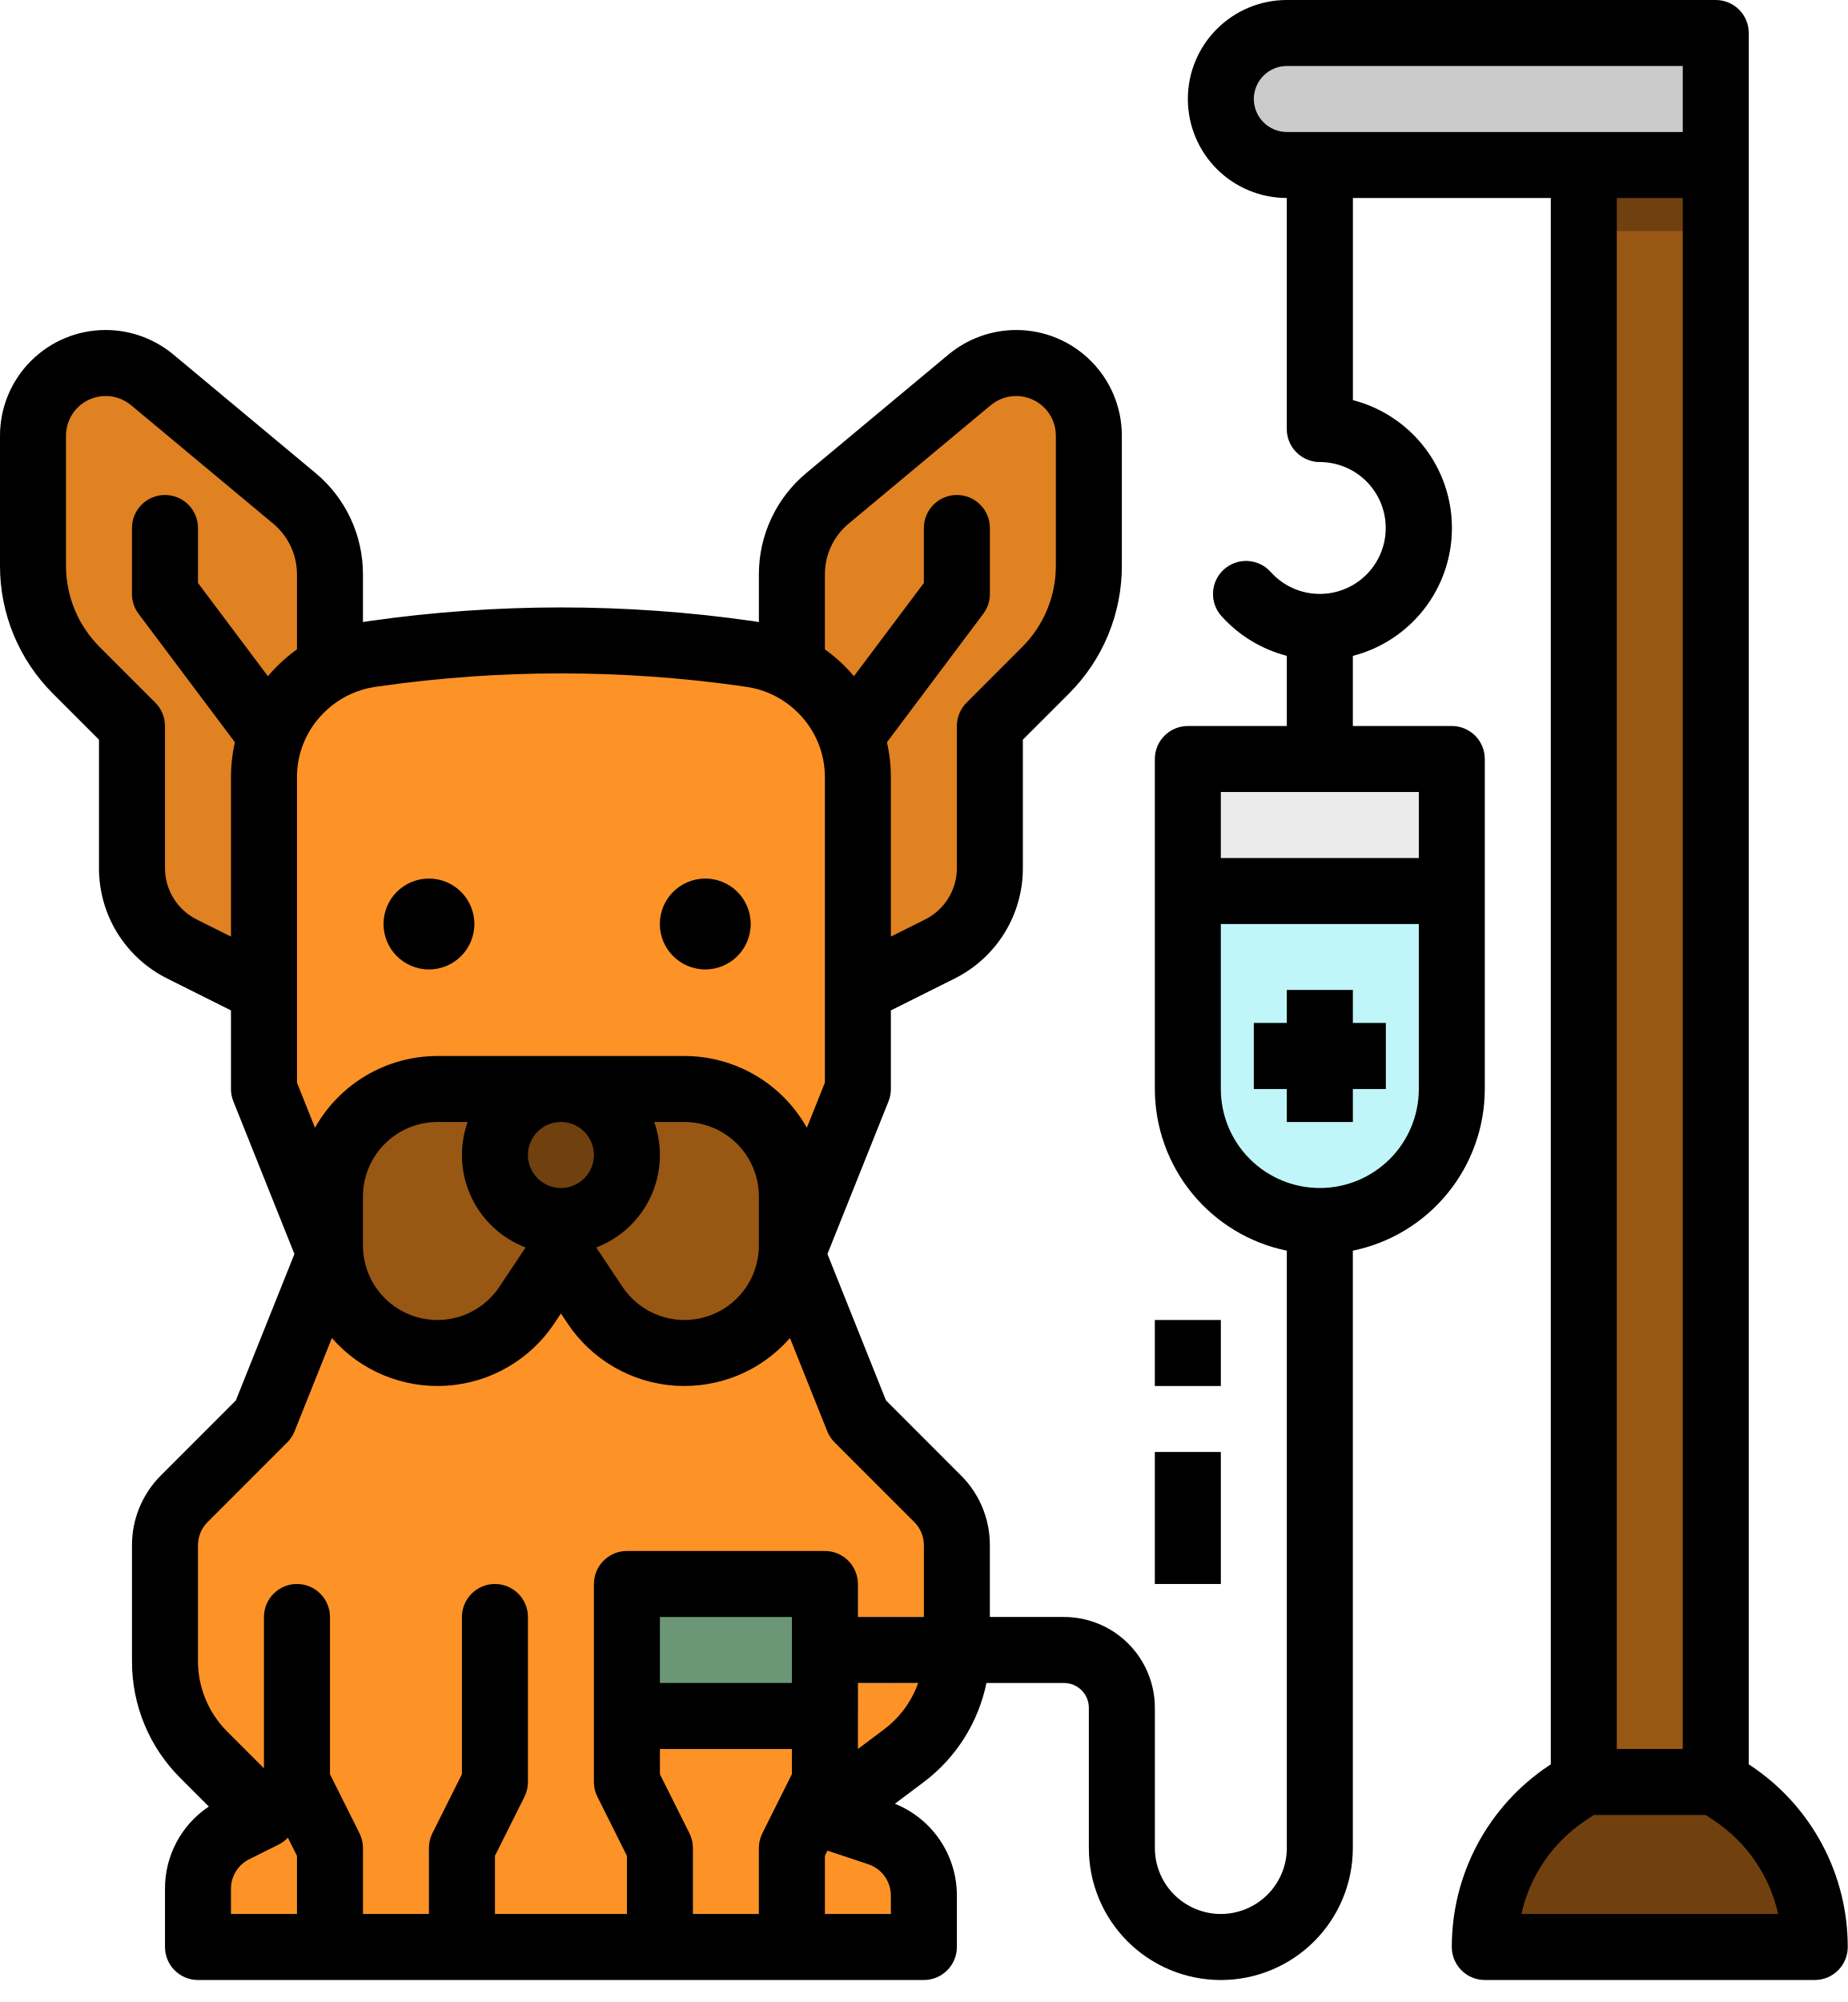
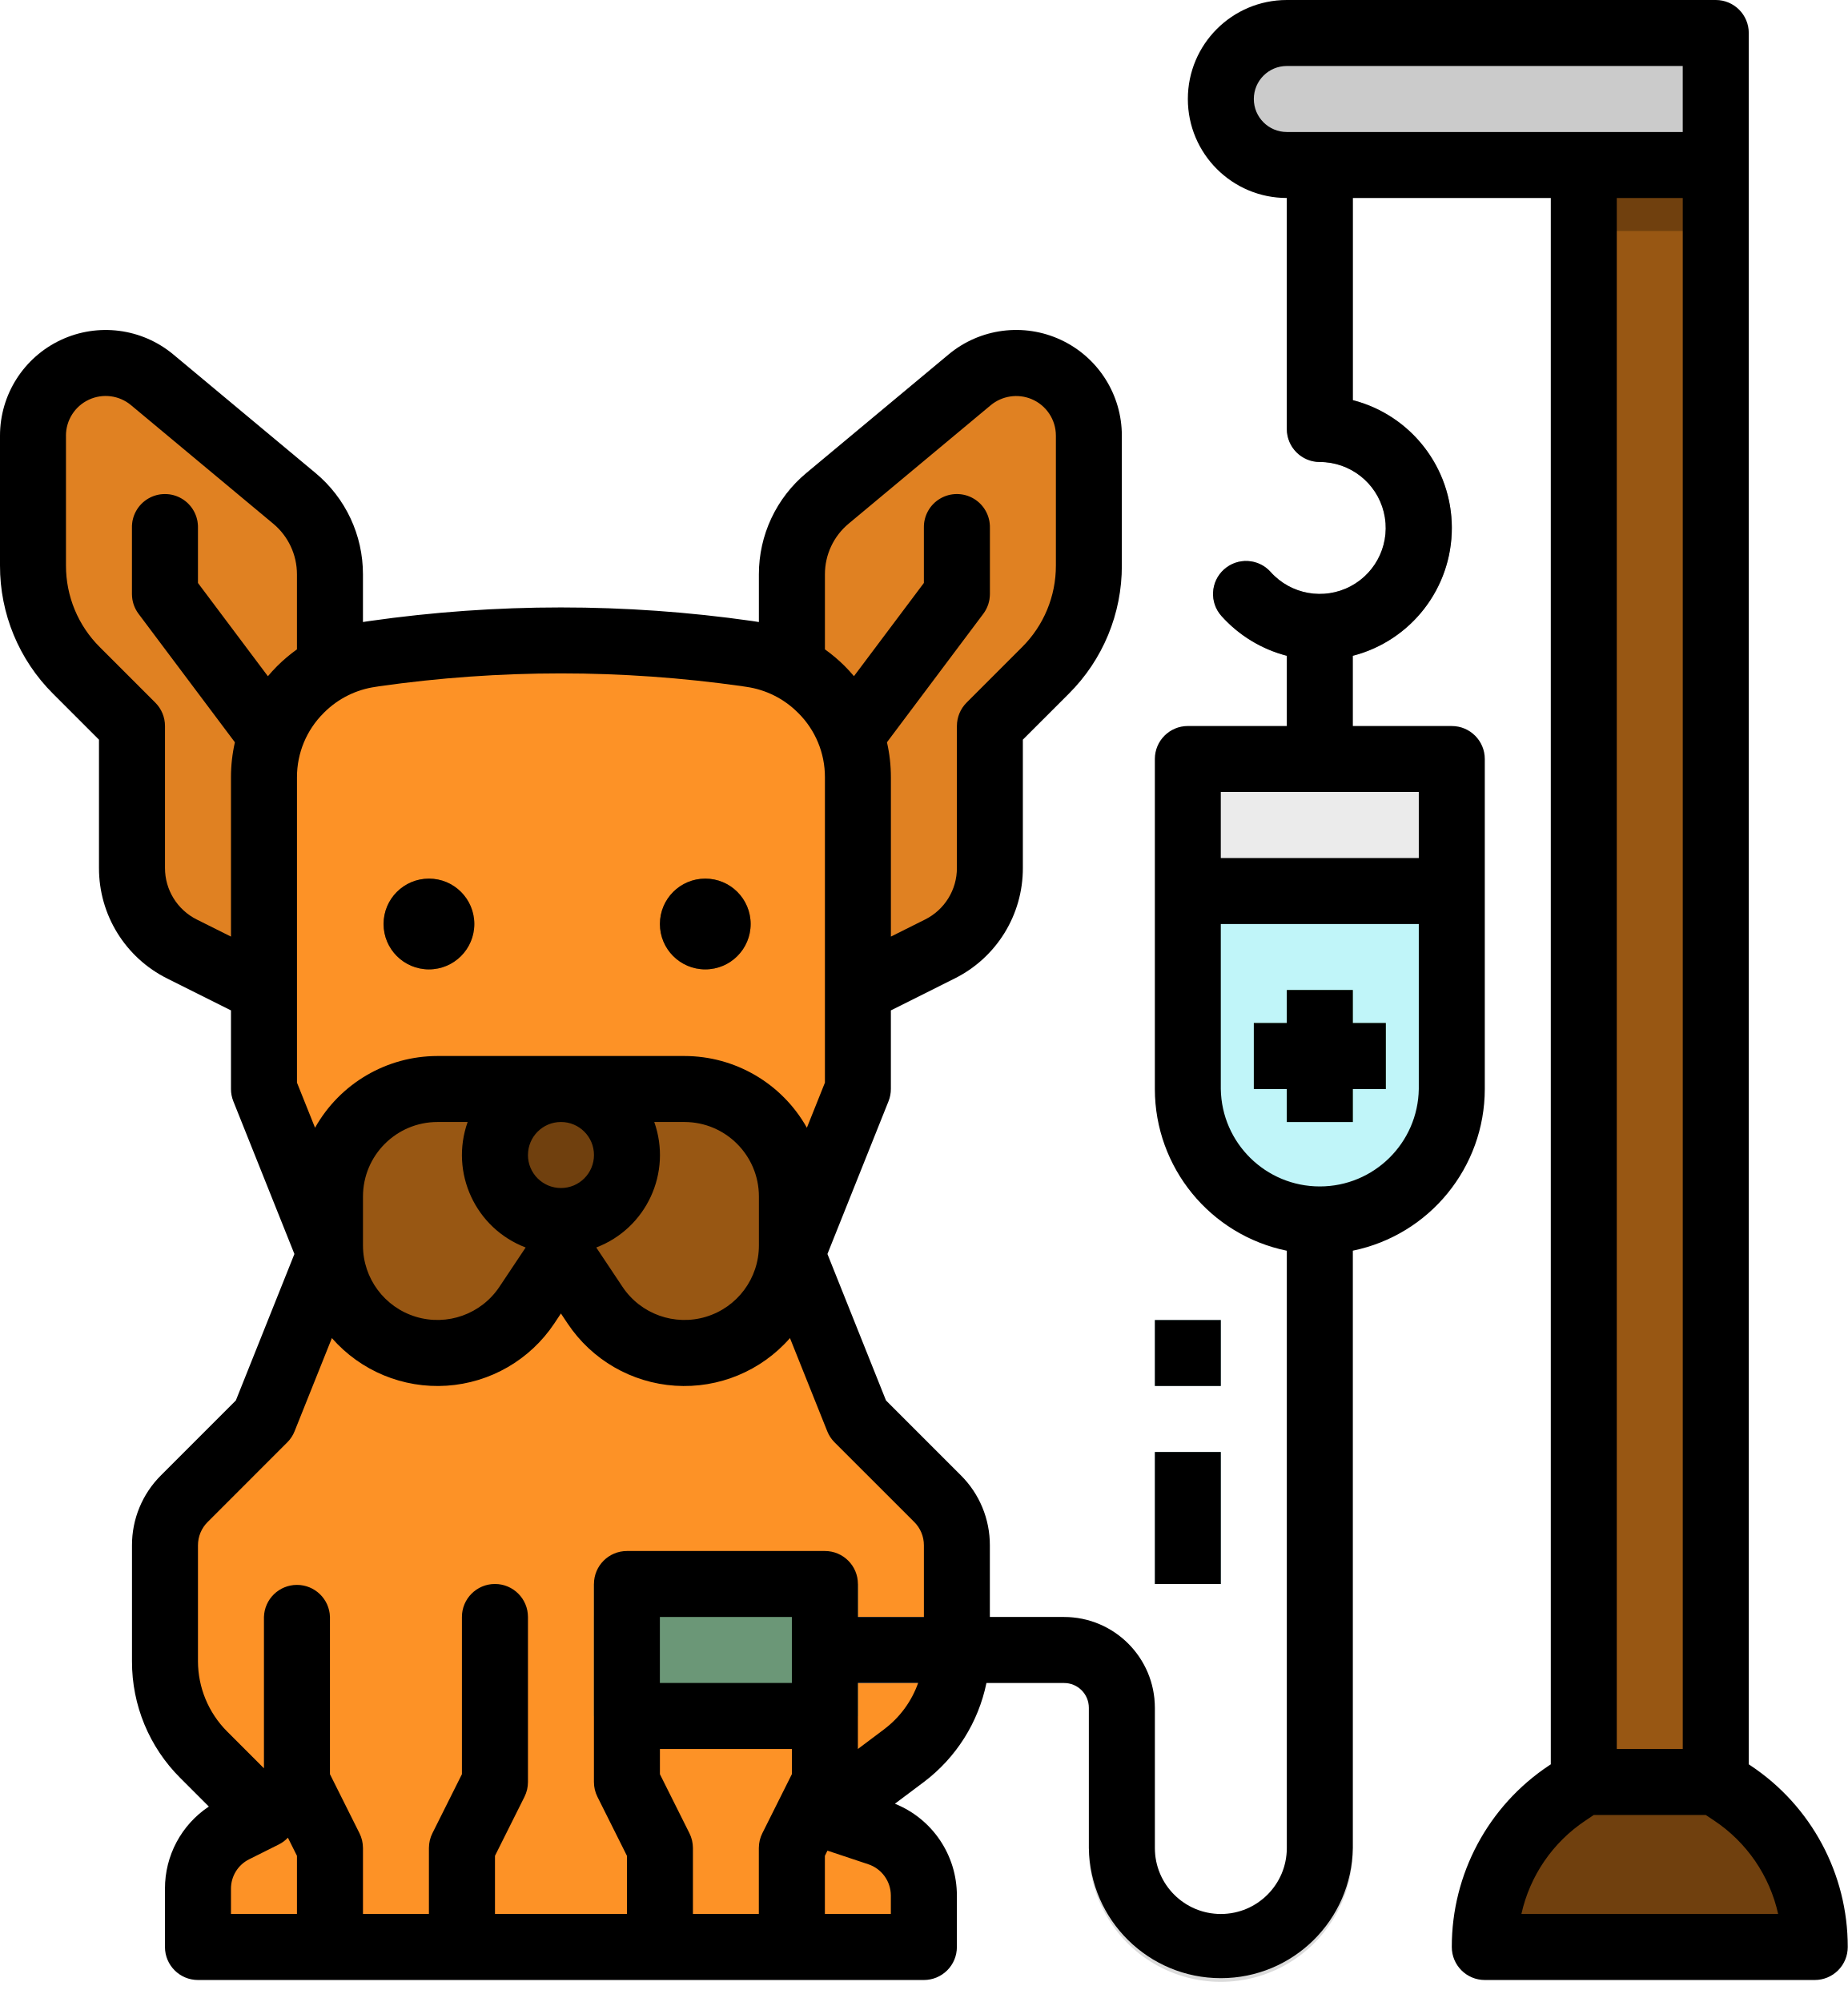
- <svg xmlns="http://www.w3.org/2000/svg" width="72" height="78" viewBox="0 0 72 78" fill="none">
-   <path d="M30.857 25.714V22.378C30.857 21.812 30.982 21.254 31.221 20.742C31.461 20.23 31.811 19.777 32.245 19.415L37.784 14.799C38.293 14.375 38.934 14.143 39.597 14.143C39.968 14.143 40.337 14.216 40.68 14.358C41.024 14.501 41.336 14.709 41.599 14.972C41.862 15.235 42.071 15.547 42.213 15.891C42.355 16.235 42.429 16.603 42.429 16.975V22.032C42.429 22.792 42.279 23.544 41.988 24.246C41.697 24.948 41.271 25.586 40.734 26.123L38.572 28.286V33.814C38.572 34.471 38.389 35.114 38.043 35.673C37.698 36.232 37.204 36.683 36.617 36.977L33.429 38.571H30.857V25.714Z" fill="#E08122" />
-   <path d="M12.857 25.714V22.378C12.857 21.812 12.733 21.254 12.493 20.742C12.253 20.23 11.903 19.777 11.469 19.415L5.93 14.799C5.421 14.375 4.78 14.143 4.118 14.143C3.746 14.143 3.377 14.216 3.034 14.358C2.69 14.501 2.378 14.709 2.115 14.972C1.852 15.235 1.644 15.547 1.501 15.891C1.359 16.235 1.286 16.603 1.286 16.975V22.032C1.286 22.792 1.435 23.544 1.726 24.246C2.017 24.948 2.443 25.586 2.98 26.123L5.143 28.286V33.814C5.143 34.471 5.326 35.114 5.671 35.673C6.016 36.232 6.51 36.683 7.097 36.977L10.286 38.571H12.857V25.714Z" fill="#E08122" />
-   <path d="M32.142 31.286C31.903 31.286 31.669 31.219 31.466 31.093C31.263 30.968 31.099 30.788 30.993 30.575C30.886 30.361 30.841 30.122 30.862 29.884C30.884 29.647 30.971 29.42 31.114 29.229L36 22.714V20.571C36 20.23 36.136 19.903 36.377 19.662C36.618 19.421 36.945 19.286 37.286 19.286C37.627 19.286 37.954 19.421 38.195 19.662C38.436 19.903 38.572 20.23 38.572 20.571V23.143C38.572 23.421 38.481 23.692 38.314 23.914L33.172 30.771C33.052 30.931 32.896 31.061 32.718 31.15C32.539 31.24 32.342 31.286 32.142 31.286Z" fill="#BF6E1D" />
-   <path d="M11.572 31.286C11.373 31.286 11.175 31.24 10.997 31.15C10.818 31.061 10.663 30.931 10.543 30.771L5.4 23.914C5.233 23.692 5.143 23.421 5.143 23.143V20.571C5.143 20.23 5.278 19.903 5.519 19.662C5.761 19.421 6.088 19.286 6.429 19.286C6.77 19.286 7.097 19.421 7.338 19.662C7.579 19.903 7.714 20.23 7.714 20.571V22.714L12.6 29.229C12.743 29.42 12.83 29.647 12.852 29.884C12.873 30.122 12.828 30.361 12.722 30.575C12.615 30.788 12.451 30.968 12.248 31.093C12.045 31.219 11.811 31.286 11.572 31.286Z" fill="#BF6E1D" />
-   <path d="M33.377 69.789L32.143 70.714L32.824 70.941L34.242 71.413C34.754 71.584 35.199 71.912 35.514 72.35C35.83 72.787 36 73.313 36 73.853V75.857H7.714V73.59C7.714 73.112 7.847 72.644 8.098 72.238C8.349 71.832 8.708 71.503 9.135 71.29L10.286 70.714L7.935 68.363C6.971 67.399 6.429 66.091 6.429 64.728V60.208C6.429 59.87 6.495 59.536 6.625 59.224C6.754 58.912 6.944 58.628 7.182 58.389L10.286 55.286L12.857 48.857H30.857L33.429 55.286L36.532 58.389C36.771 58.628 36.961 58.912 37.09 59.224C37.219 59.536 37.286 59.87 37.286 60.208V64.286C37.286 65.084 37.1 65.872 36.743 66.586C36.386 67.3 35.867 67.921 35.229 68.4L33.377 69.789Z" fill="#FD9226" />
-   <path d="M30.857 48.857H12.857L10.286 42.429V30.283C10.286 29.004 10.794 27.778 11.698 26.873L11.721 26.851C12.458 26.113 13.415 25.635 14.448 25.487L14.584 25.468C19.408 24.779 24.306 24.779 29.13 25.468L29.266 25.487C30.299 25.635 31.256 26.113 31.994 26.851L32.016 26.873C32.92 27.778 33.428 29.004 33.428 30.283V42.429L30.857 48.857Z" fill="#FD9226" />
-   <path d="M26.67 52.714C25.98 52.714 25.302 52.544 24.694 52.219C24.086 51.894 23.568 51.423 23.186 50.85L21.857 48.857L20.529 50.85C20.146 51.423 19.628 51.894 19.02 52.219C18.413 52.544 17.734 52.714 17.045 52.714C16.495 52.714 15.95 52.606 15.442 52.396C14.934 52.185 14.473 51.877 14.084 51.488C13.695 51.099 13.386 50.637 13.176 50.129C12.966 49.621 12.857 49.077 12.857 48.527V46.616C12.857 45.505 13.298 44.44 14.084 43.655C14.869 42.87 15.934 42.429 17.045 42.429H26.67C27.78 42.429 28.845 42.87 29.631 43.655C30.416 44.44 30.857 45.505 30.857 46.616V48.527C30.857 49.638 30.416 50.703 29.631 51.488C28.845 52.273 27.78 52.714 26.67 52.714Z" fill="#985713" />
-   <path d="M14.143 72V75.857H11.571V72.304L10.421 70.004C10.332 69.825 10.286 69.628 10.286 69.428V63C10.286 62.659 10.421 62.332 10.662 62.091C10.903 61.85 11.23 61.714 11.571 61.714C11.912 61.714 12.239 61.85 12.48 62.091C12.722 62.332 12.857 62.659 12.857 63V69.125L14.008 71.425C14.096 71.603 14.143 71.8 14.143 72Z" fill="#E08122" />
-   <path d="M20.571 63V69.428C20.571 69.628 20.525 69.825 20.436 70.004L19.285 72.304V75.857H16.714V72C16.714 71.8 16.761 71.603 16.849 71.425L18 69.125V63C18 62.659 18.135 62.332 18.376 62.091C18.617 61.85 18.945 61.714 19.285 61.714C19.627 61.714 19.954 61.85 20.195 62.091C20.436 62.332 20.571 62.659 20.571 63Z" fill="#E08122" />
-   <path d="M33.428 63V69.428C33.428 69.628 33.382 69.825 33.293 70.004L32.824 70.941L32.143 72.304V75.857H29.571V72C29.572 71.8 29.618 71.603 29.706 71.425L30.857 69.125V63C30.857 62.659 30.992 62.332 31.234 62.091C31.475 61.85 31.802 61.714 32.143 61.714C32.484 61.714 32.811 61.85 33.052 62.091C33.293 62.332 33.428 62.659 33.428 63Z" fill="#E08122" />
-   <path d="M27 72V75.857H24.428V72.304L23.278 70.004C23.189 69.825 23.143 69.628 23.143 69.428V63C23.143 62.659 23.278 62.332 23.519 62.091C23.761 61.85 24.087 61.714 24.428 61.714C24.77 61.714 25.097 61.85 25.338 62.091C25.579 62.332 25.714 62.659 25.714 63V69.125L26.865 71.425C26.954 71.603 27 71.8 27 72Z" fill="#E08122" />
-   <path d="M21.857 47.571C23.277 47.571 24.428 46.42 24.428 45C24.428 43.58 23.277 42.429 21.857 42.429C20.437 42.429 19.286 43.58 19.286 45C19.286 46.42 20.437 47.571 21.857 47.571Z" fill="#70400E" />
-   <path d="M16.714 37.768C17.691 37.768 18.482 36.976 18.482 36C18.482 35.024 17.691 34.232 16.714 34.232C15.738 34.232 14.947 35.024 14.947 36C14.947 36.976 15.738 37.768 16.714 37.768Z" fill="#985713" />
-   <path d="M27.482 37.768C28.459 37.768 29.25 36.976 29.25 36C29.25 35.024 28.459 34.232 27.482 34.232C26.506 34.232 25.714 35.024 25.714 36C25.714 36.976 26.506 37.768 27.482 37.768Z" fill="#985713" />
-   <path d="M52.714 47.571V72C52.714 73.364 52.172 74.672 51.208 75.636C50.243 76.601 48.935 77.143 47.572 77.143C46.208 77.143 44.899 76.601 43.935 75.636C42.97 74.672 42.429 73.364 42.429 72V66.536C42.429 66.28 42.327 66.035 42.146 65.854C41.965 65.673 41.72 65.571 41.464 65.571H32.143C31.802 65.571 31.475 65.436 31.234 65.195C30.993 64.954 30.857 64.627 30.857 64.286C30.857 63.945 30.993 63.618 31.234 63.377C31.475 63.135 31.802 63 32.143 63H41.464C42.402 63.001 43.3 63.374 43.963 64.037C44.626 64.7 44.999 65.598 45 66.536V72C45 72.682 45.271 73.336 45.753 73.818C46.235 74.3 46.889 74.571 47.572 74.571C48.253 74.571 48.907 74.3 49.39 73.818C49.872 73.336 50.143 72.682 50.143 72V47.571C50.143 47.23 50.278 46.903 50.52 46.662C50.761 46.421 51.088 46.286 51.429 46.286C51.77 46.286 52.097 46.421 52.338 46.662C52.579 46.903 52.714 47.23 52.714 47.571Z" fill="#DBDBDB" />
-   <path d="M51.429 25.714C50.705 25.714 49.99 25.561 49.33 25.266C48.669 24.97 48.078 24.539 47.596 24C47.483 23.875 47.396 23.728 47.34 23.569C47.284 23.409 47.261 23.24 47.27 23.072C47.289 22.731 47.442 22.412 47.696 22.185C47.95 21.957 48.284 21.84 48.625 21.859C48.793 21.869 48.958 21.911 49.111 21.984C49.263 22.057 49.399 22.16 49.512 22.285C49.797 22.605 50.159 22.848 50.563 22.993C50.967 23.137 51.4 23.178 51.824 23.112C52.248 23.046 52.648 22.875 52.989 22.615C53.33 22.355 53.601 22.013 53.776 21.621C53.951 21.23 54.025 20.801 53.992 20.373C53.959 19.945 53.82 19.533 53.586 19.173C53.353 18.813 53.033 18.517 52.657 18.312C52.28 18.107 51.858 18 51.429 18C51.088 18 50.761 17.864 50.519 17.623C50.278 17.382 50.143 17.055 50.143 16.714V5.143C50.143 4.802 50.278 4.475 50.519 4.234C50.761 3.993 51.088 3.857 51.429 3.857C51.77 3.857 52.097 3.993 52.338 4.234C52.579 4.475 52.714 4.802 52.714 5.143V15.591C53.927 15.904 54.984 16.648 55.687 17.684C56.39 18.72 56.691 19.977 56.533 21.219C56.375 22.462 55.77 23.604 54.83 24.431C53.89 25.259 52.681 25.715 51.429 25.714Z" fill="#878787" />
-   <path d="M66.857 6.429H50.143C49.461 6.429 48.807 6.158 48.325 5.675C47.842 5.193 47.571 4.539 47.571 3.857C47.571 3.175 47.842 2.521 48.325 2.039C48.807 1.557 49.461 1.286 50.143 1.286H66.857V6.429Z" fill="#CBCBCB" />
-   <path d="M61.714 6.429H66.857V70.714H61.714V6.429Z" fill="#985713" />
-   <path d="M70.714 75.857H57.857C57.857 74.671 58.15 73.502 58.71 72.456C59.27 71.41 60.079 70.519 61.066 69.86L61.714 69.429H66.857L67.505 69.86C68.492 70.519 69.302 71.41 69.862 72.456C70.421 73.502 70.714 74.671 70.714 75.857Z" fill="#70400E" />
-   <path d="M45 51.429H47.571V54H45V51.429Z" fill="#C0F5F9" />
-   <path d="M45 56.571H47.571V61.714H45V56.571Z" fill="#C0F5F9" />
-   <path d="M23.143 61.714H33.428V66.857H23.143V61.714Z" fill="#6B9777" />
-   <path d="M51.428 30.857C51.087 30.857 50.761 30.722 50.519 30.48C50.278 30.239 50.143 29.912 50.143 29.571V24.428C50.143 24.087 50.278 23.761 50.519 23.519C50.761 23.278 51.087 23.143 51.428 23.143C51.77 23.143 52.097 23.278 52.338 23.519C52.579 23.761 52.714 24.087 52.714 24.428V29.571C52.714 29.912 52.579 30.239 52.338 30.48C52.097 30.722 51.77 30.857 51.428 30.857Z" fill="#CBCBCB" />
-   <path d="M52.714 47.571V48.695C51.871 48.911 50.986 48.911 50.143 48.695V47.571C50.143 47.23 50.278 46.903 50.519 46.662C50.761 46.421 51.087 46.286 51.428 46.286C51.77 46.286 52.097 46.421 52.338 46.662C52.579 46.903 52.714 47.23 52.714 47.571Z" fill="#C3C3C3" />
-   <path d="M61.714 6.429H66.857V9H61.714V6.429Z" fill="#70400E" />
-   <path d="M33.429 63H34.714V65.571H33.429V63Z" fill="#C3C3C3" />
-   <path d="M46.286 29.571H56.572V42.428C56.572 43.792 56.03 45.101 55.065 46.065C54.101 47.03 52.793 47.571 51.429 47.571C50.065 47.571 48.757 47.03 47.792 46.065C46.828 45.101 46.286 43.792 46.286 42.428V29.571Z" fill="#EBEBEB" />
-   <path d="M51.429 47.571C50.065 47.571 48.757 47.029 47.792 46.065C46.828 45.101 46.286 43.792 46.286 42.428V34.714H56.572V42.428C56.572 43.792 56.03 45.101 55.065 46.065C54.101 47.029 52.793 47.571 51.429 47.571Z" fill="#C0F5F9" />
-   <path d="M54 39.857H52.714V38.571H50.143V39.857H48.857V42.429H50.143V43.714H52.714V42.429H54V39.857Z" fill="#85BC94" />
-   <path d="M46.286 34.714H56.572V36H46.286V34.714Z" fill="#B8EAEE" />
-   <path d="M16.714 37.768C17.691 37.768 18.482 36.976 18.482 36C18.482 35.024 17.691 34.232 16.714 34.232C15.738 34.232 14.947 35.024 14.947 36C14.947 36.976 15.738 37.768 16.714 37.768Z" fill="black" />
-   <path d="M27.482 37.768C28.459 37.768 29.25 36.976 29.25 36C29.25 35.024 28.459 34.232 27.482 34.232C26.506 34.232 25.714 35.024 25.714 36C25.714 36.976 26.506 37.768 27.482 37.768Z" fill="black" />
-   <path d="M3.857 28.818V33.814C3.854 34.71 4.102 35.589 4.573 36.352C5.045 37.114 5.72 37.729 6.522 38.127L9 39.366V42.429C9 42.592 9.031 42.754 9.092 42.906L11.473 48.857L9.19 54.562L6.273 57.48C5.914 57.837 5.629 58.263 5.435 58.731C5.241 59.199 5.142 59.701 5.143 60.208V64.728C5.141 65.572 5.306 66.408 5.629 67.189C5.952 67.969 6.427 68.677 7.025 69.272L8.138 70.385C7.61 70.736 7.178 71.212 6.879 71.772C6.581 72.331 6.426 72.956 6.429 73.589V75.857C6.429 76.198 6.564 76.525 6.805 76.766C7.046 77.007 7.373 77.143 7.714 77.143H36C36.341 77.143 36.668 77.007 36.909 76.766C37.15 76.525 37.286 76.198 37.286 75.857V73.853C37.286 73.084 37.057 72.332 36.626 71.694C36.196 71.057 35.584 70.563 34.871 70.275L36 69.428C37.255 68.482 38.121 67.111 38.438 65.571H41.464C41.72 65.572 41.965 65.673 42.146 65.854C42.327 66.035 42.428 66.28 42.429 66.536V72C42.429 73.364 42.97 74.672 43.935 75.636C44.899 76.601 46.208 77.143 47.571 77.143C48.935 77.143 50.243 76.601 51.208 75.636C52.172 74.672 52.714 73.364 52.714 72V48.728C54.165 48.43 55.469 47.641 56.406 46.493C57.343 45.346 57.855 43.91 57.857 42.429V29.571C57.857 29.23 57.722 28.903 57.481 28.662C57.239 28.421 56.912 28.286 56.571 28.286H52.714V25.552C53.819 25.267 54.797 24.623 55.496 23.722C56.195 22.82 56.574 21.712 56.574 20.571C56.574 19.431 56.195 18.323 55.496 17.421C54.797 16.52 53.819 15.876 52.714 15.591V7.714H60.429V68.74L60.353 68.791C59.189 69.565 58.234 70.616 57.574 71.849C56.914 73.082 56.57 74.459 56.571 75.857C56.571 76.198 56.707 76.525 56.948 76.766C57.189 77.007 57.516 77.143 57.857 77.143H70.714C71.055 77.143 71.382 77.007 71.623 76.766C71.865 76.525 72 76.198 72 75.857C72.001 74.459 71.657 73.082 70.997 71.849C70.337 70.616 69.382 69.565 68.218 68.79L68.143 68.74V1.286C68.143 0.945 68.007 0.618 67.766 0.377C67.525 0.135 67.198 0 66.857 0H50.143C49.12 0 48.139 0.406 47.416 1.13C46.692 1.853 46.286 2.834 46.286 3.857C46.286 4.88 46.692 5.861 47.416 6.585C48.139 7.308 49.12 7.714 50.143 7.714V16.714C50.143 17.055 50.278 17.382 50.519 17.623C50.761 17.864 51.088 18 51.429 18C51.858 18 52.28 18.107 52.657 18.312C53.033 18.517 53.353 18.813 53.586 19.173C53.82 19.533 53.959 19.945 53.992 20.373C54.025 20.801 53.951 21.23 53.776 21.621C53.601 22.013 53.33 22.355 52.989 22.615C52.648 22.875 52.248 23.046 51.824 23.112C51.4 23.178 50.967 23.137 50.563 22.993C50.159 22.848 49.797 22.605 49.512 22.285C49.399 22.16 49.263 22.057 49.111 21.984C48.958 21.911 48.793 21.869 48.625 21.859C48.456 21.85 48.287 21.874 48.128 21.93C47.969 21.986 47.822 22.072 47.696 22.185C47.57 22.297 47.468 22.434 47.395 22.586C47.322 22.738 47.279 22.903 47.27 23.072C47.261 23.24 47.284 23.409 47.34 23.569C47.396 23.728 47.483 23.875 47.596 24C48.273 24.756 49.16 25.295 50.143 25.549V28.286H46.286C45.945 28.286 45.618 28.421 45.377 28.662C45.136 28.903 45 29.23 45 29.571V42.429C45.002 43.91 45.514 45.346 46.451 46.493C47.388 47.641 48.692 48.43 50.143 48.728V72C50.143 72.682 49.872 73.336 49.39 73.818C48.907 74.3 48.253 74.571 47.571 74.571C46.889 74.571 46.235 74.3 45.753 73.818C45.271 73.336 45 72.682 45 72V66.536C44.999 65.598 44.626 64.7 43.963 64.037C43.3 63.374 42.402 63.001 41.464 63H38.571V60.208C38.573 59.701 38.474 59.199 38.28 58.731C38.086 58.263 37.801 57.837 37.441 57.48L34.524 54.562L32.242 48.857L34.623 42.906C34.683 42.754 34.714 42.592 34.714 42.429V39.366L37.193 38.127C37.995 37.728 38.67 37.113 39.141 36.351C39.612 35.589 39.86 34.71 39.857 33.814V28.818L41.644 27.032C42.302 26.377 42.825 25.598 43.18 24.74C43.535 23.881 43.717 22.961 43.714 22.032V16.975C43.714 16.434 43.608 15.898 43.401 15.399C43.194 14.899 42.891 14.445 42.508 14.063C42.126 13.681 41.672 13.377 41.173 13.17C40.673 12.963 40.138 12.857 39.597 12.857C38.634 12.859 37.702 13.196 36.961 13.811L31.423 18.426C30.843 18.908 30.376 19.512 30.056 20.195C29.736 20.878 29.57 21.623 29.571 22.378V24.236C29.534 24.23 29.497 24.223 29.46 24.218L29.311 24.195C24.363 23.489 19.339 23.49 14.391 24.197L14.269 24.215C14.227 24.221 14.185 24.229 14.143 24.236V22.378C14.144 21.624 13.979 20.878 13.659 20.195C13.339 19.512 12.872 18.908 12.292 18.427L6.751 13.809C6.011 13.195 5.079 12.858 4.118 12.857C3.577 12.857 3.041 12.963 2.542 13.17C2.042 13.377 1.588 13.681 1.206 14.063C0.824 14.445 0.52 14.899 0.313 15.399C0.106 15.898 -3.41736e-05 16.434 2.91554e-05 16.975V22.032C-0.003 22.961 0.179 23.881 0.534 24.74C0.89 25.598 1.412 26.377 2.071 27.032L3.857 28.818ZM66.792 70.93C68.063 71.776 68.958 73.081 69.288 74.571H59.283C59.614 73.081 60.508 71.776 61.78 70.93L62.103 70.714H66.468L66.792 70.93ZM63 68.143V7.714H65.571V68.143H63ZM50.143 5.143C49.802 5.143 49.475 5.007 49.234 4.766C48.993 4.525 48.857 4.198 48.857 3.857C48.857 3.516 48.993 3.189 49.234 2.948C49.475 2.707 49.802 2.571 50.143 2.571H65.571V5.143H50.143ZM47.571 30.857H55.286V33.429H47.571V30.857ZM47.571 42.429V36H55.286V42.429C55.286 43.452 54.879 44.433 54.156 45.156C53.433 45.879 52.452 46.286 51.429 46.286C50.406 46.286 49.425 45.879 48.701 45.156C47.978 44.433 47.571 43.452 47.571 42.429ZM11.572 74.571H9V73.589C8.999 73.351 9.065 73.116 9.191 72.913C9.316 72.71 9.496 72.546 9.71 72.439L10.861 71.864C10.995 71.797 11.116 71.707 11.219 71.598L11.572 72.304V74.571ZM30.857 69.125L29.707 71.425C29.618 71.603 29.571 71.8 29.571 72V74.571H27V72C27 71.8 26.953 71.603 26.864 71.425L25.714 69.125V68.143H30.857V69.125ZM30.857 65.571H25.714V63H30.857V65.571ZM34.714 74.571H32.143V72.304L32.243 72.103L33.834 72.633C34.09 72.718 34.313 72.882 34.471 73.101C34.629 73.32 34.714 73.583 34.714 73.853V74.571ZM34.457 67.371L33.429 68.143V65.571H35.777C35.523 66.288 35.064 66.914 34.457 67.371ZM32.519 56.195L35.623 59.298C35.743 59.417 35.838 59.559 35.903 59.715C35.967 59.872 36.001 60.039 36 60.208V63H33.429V61.714C33.429 61.373 33.293 61.046 33.052 60.805C32.811 60.564 32.484 60.428 32.143 60.428H24.429C24.088 60.428 23.761 60.564 23.52 60.805C23.278 61.046 23.143 61.373 23.143 61.714V69.428C23.143 69.628 23.189 69.825 23.279 70.004L24.429 72.304V74.571H19.286V72.304L20.436 70.004C20.525 69.825 20.572 69.628 20.571 69.428V63C20.571 62.659 20.436 62.332 20.195 62.091C19.954 61.85 19.627 61.714 19.286 61.714C18.945 61.714 18.618 61.85 18.377 62.091C18.136 62.332 18 62.659 18 63V69.125L16.85 71.425C16.761 71.603 16.714 71.8 16.714 72V74.571H14.143V72C14.143 71.8 14.096 71.603 14.007 71.425L12.857 69.125V63C12.857 62.659 12.722 62.332 12.481 62.091C12.239 61.85 11.912 61.714 11.572 61.714C11.23 61.714 10.903 61.85 10.662 62.091C10.421 62.332 10.286 62.659 10.286 63V68.896L8.844 67.454C8.123 66.729 7.717 65.75 7.714 64.728V60.208C7.714 60.039 7.747 59.872 7.812 59.715C7.876 59.559 7.972 59.417 8.092 59.298L11.195 56.195C11.318 56.072 11.415 55.925 11.479 55.763L12.932 52.132C13.485 52.764 14.176 53.261 14.952 53.583C15.728 53.904 16.568 54.043 17.406 53.988C18.244 53.933 19.058 53.686 19.785 53.265C20.513 52.844 21.133 52.262 21.599 51.563L21.857 51.175L22.116 51.563C22.581 52.262 23.202 52.844 23.929 53.265C24.656 53.686 25.47 53.933 26.308 53.988C27.147 54.043 27.986 53.904 28.762 53.583C29.538 53.261 30.229 52.764 30.782 52.132L32.235 55.763C32.3 55.925 32.396 56.072 32.519 56.195ZM20.482 48.603L19.459 50.136C19.114 50.655 18.611 51.048 18.025 51.259C17.438 51.469 16.8 51.485 16.204 51.305C15.607 51.124 15.085 50.757 14.714 50.256C14.343 49.756 14.143 49.15 14.143 48.527V46.616C14.144 45.847 14.45 45.109 14.994 44.565C15.538 44.021 16.275 43.715 17.045 43.714H18.221C17.885 44.663 17.933 45.705 18.356 46.619C18.778 47.532 19.541 48.244 20.482 48.603H20.482ZM20.571 45C20.571 44.746 20.647 44.497 20.788 44.286C20.929 44.074 21.13 43.91 21.365 43.812C21.6 43.715 21.859 43.689 22.108 43.739C22.357 43.789 22.587 43.911 22.766 44.091C22.946 44.271 23.069 44.5 23.118 44.749C23.168 44.999 23.142 45.257 23.045 45.492C22.948 45.727 22.783 45.928 22.572 46.069C22.36 46.21 22.111 46.286 21.857 46.286C21.516 46.285 21.189 46.15 20.948 45.909C20.707 45.668 20.572 45.341 20.571 45ZM25.493 43.714H26.67C27.439 43.715 28.177 44.021 28.721 44.565C29.265 45.109 29.571 45.847 29.571 46.616V48.527C29.571 49.15 29.371 49.756 29 50.256C28.629 50.756 28.107 51.123 27.511 51.304C26.915 51.484 26.276 51.468 25.69 51.258C25.104 51.048 24.601 50.655 24.255 50.136L23.233 48.603C24.173 48.244 24.936 47.532 25.358 46.619C25.781 45.705 25.829 44.663 25.493 43.714ZM32.143 22.378C32.142 22 32.225 21.628 32.385 21.286C32.545 20.944 32.779 20.642 33.069 20.401L38.605 15.787C38.884 15.556 39.234 15.429 39.597 15.429C39.8 15.428 40.001 15.469 40.188 15.546C40.376 15.624 40.547 15.738 40.69 15.881C40.834 16.025 40.948 16.195 41.025 16.383C41.103 16.57 41.143 16.772 41.143 16.975V22.032C41.145 22.623 41.029 23.209 40.803 23.755C40.576 24.301 40.244 24.797 39.825 25.213L37.662 27.377C37.421 27.618 37.286 27.945 37.286 28.286V33.814C37.287 34.232 37.171 34.643 36.952 34.998C36.732 35.354 36.417 35.641 36.042 35.827L34.714 36.491V30.283C34.714 29.824 34.663 29.367 34.56 28.919L38.314 23.914C38.481 23.692 38.571 23.421 38.571 23.143V20.571C38.571 20.23 38.436 19.903 38.195 19.662C37.954 19.421 37.627 19.286 37.286 19.286C36.945 19.286 36.618 19.421 36.377 19.662C36.136 19.903 36 20.23 36 20.571V22.714L33.275 26.346C33.164 26.215 33.048 26.087 32.925 25.963L32.903 25.941C32.667 25.707 32.413 25.493 32.143 25.3V22.378ZM12.608 27.782L12.63 27.76C13.174 27.216 13.881 26.865 14.642 26.759L14.766 26.74C19.465 26.069 24.236 26.068 28.935 26.738L29.087 26.761C29.843 26.87 30.544 27.22 31.084 27.76L31.107 27.782C31.436 28.11 31.698 28.5 31.875 28.929C32.053 29.358 32.144 29.819 32.143 30.283V42.181L31.44 43.938C30.964 43.091 30.272 42.385 29.433 41.894C28.595 41.403 27.641 41.144 26.67 41.143H17.045C16.073 41.144 15.119 41.403 14.281 41.894C13.443 42.385 12.75 43.091 12.274 43.938L11.572 42.181V30.283C11.57 29.819 11.661 29.358 11.839 28.929C12.017 28.5 12.278 28.11 12.608 27.782ZM2.571 16.975C2.571 16.772 2.611 16.57 2.689 16.383C2.767 16.195 2.881 16.025 3.024 15.881C3.168 15.738 3.338 15.624 3.526 15.546C3.713 15.469 3.914 15.428 4.118 15.429C4.479 15.429 4.829 15.556 5.107 15.786L10.646 20.402C10.936 20.643 11.169 20.945 11.329 21.287C11.489 21.628 11.572 22.001 11.572 22.378V25.3C11.301 25.493 11.047 25.707 10.812 25.941L10.789 25.964C10.666 26.087 10.55 26.215 10.439 26.347L7.714 22.714V20.571C7.714 20.23 7.579 19.903 7.338 19.662C7.097 19.421 6.77 19.286 6.429 19.286C6.088 19.286 5.761 19.421 5.519 19.662C5.278 19.903 5.143 20.23 5.143 20.571V23.143C5.143 23.421 5.233 23.692 5.4 23.914L9.154 28.919C9.052 29.367 9 29.824 9 30.283V36.491L7.673 35.828C7.298 35.642 6.983 35.355 6.763 34.999C6.543 34.643 6.427 34.233 6.429 33.814V28.286C6.429 28.117 6.395 27.95 6.331 27.794C6.266 27.638 6.171 27.496 6.052 27.377L3.889 25.213C3.47 24.797 3.138 24.301 2.912 23.755C2.686 23.209 2.57 22.623 2.571 22.032V16.975Z" fill="black" />
-   <path d="M52.714 43.714V42.429H54V39.857H52.714V38.571H50.143V39.857H48.857V42.429H50.143V43.714H52.714Z" fill="black" />
-   <path d="M45 51.429H47.571V54H45V51.429Z" fill="black" />
-   <path d="M45 56.571H47.571V61.714H45V56.571Z" fill="black" />
+ <svg xmlns="http://www.w3.org/2000/svg" width="72" height="78" fill="none">
+   <path d="M30.857 25.714v-3.336a3.856 3.856 0 011.388-2.963l5.539-4.616a2.832 2.832 0 014.645 2.176v5.057a5.785 5.785 0 01-1.695 4.091l-2.163 2.163v5.528a3.536 3.536 0 01-1.954 3.163l-3.188 1.594h-2.572V25.714zM12.857 25.714v-3.336a3.857 3.857 0 00-1.388-2.963L5.93 14.799a2.832 2.832 0 00-4.644 2.176v5.057a5.786 5.786 0 001.694 4.091l2.163 2.163v5.528a3.536 3.536 0 001.954 3.163l3.189 1.594h2.571V25.714z" fill="#E08122" />
+   <path d="M32.142 31.286a1.286 1.286 0 01-1.028-2.057L36 22.714v-2.143a1.286 1.286 0 012.572 0v2.572c0 .278-.09.549-.258.771l-5.142 6.857a1.284 1.284 0 01-1.03.515zM11.572 31.286a1.284 1.284 0 01-1.03-.515L5.4 23.915a1.286 1.286 0 01-.257-.771V20.57a1.286 1.286 0 112.571 0v2.143L12.6 29.23a1.286 1.286 0 01-1.028 2.057z" fill="#BF6E1D" />
+   <path d="M33.377 69.789l-1.234.925.681.227 1.418.472A2.574 2.574 0 0136 73.853v2.004H7.714V73.59a2.571 2.571 0 011.421-2.3l1.15-.576-2.35-2.35a5.143 5.143 0 01-1.506-3.636v-4.52a2.573 2.573 0 01.753-1.819l3.104-3.103 2.571-6.429h18l2.572 6.429 3.103 3.103a2.574 2.574 0 01.754 1.82v4.077a5.141 5.141 0 01-2.057 4.114l-1.852 1.389zM30.857 48.857h-18l-2.571-6.428V30.283c0-1.279.508-2.505 1.412-3.41l.023-.022a4.822 4.822 0 012.727-1.364l.136-.02c4.824-.688 9.722-.688 14.546 0l.136.02a4.822 4.822 0 012.728 1.364l.022.023a4.821 4.821 0 011.413 3.409v12.146l-2.572 6.428z" fill="#FD9226" />
+   <path d="M26.67 52.714a4.188 4.188 0 01-3.484-1.864l-1.329-1.993-1.328 1.993a4.188 4.188 0 01-7.672-2.323v-1.911a4.187 4.187 0 014.188-4.187h9.625a4.187 4.187 0 014.187 4.187v1.91a4.187 4.187 0 01-4.187 4.188z" fill="#985713" />
+   <path d="M14.143 72v3.857H11.57v-3.553l-1.15-2.3a1.3 1.3 0 01-.135-.576V63a1.286 1.286 0 012.571 0v6.125l1.15 2.3a1.3 1.3 0 01.136.575zM20.571 63v6.428c0 .2-.046.397-.135.576l-1.15 2.3v3.553h-2.572V72c0-.2.047-.397.135-.575l1.15-2.3V63a1.286 1.286 0 012.572 0zM33.428 63v6.428c0 .2-.046.397-.135.576l-.469.937-.681 1.363v3.553H29.57V72c0-.2.047-.397.135-.575l1.151-2.3V63a1.286 1.286 0 012.571 0zM27 72v3.857h-2.572v-3.553l-1.15-2.3a1.3 1.3 0 01-.135-.576V63a1.286 1.286 0 012.571 0v6.125l1.151 2.3A1.3 1.3 0 0127 72z" fill="#E08122" />
+   <path d="M21.857 47.571a2.571 2.571 0 100-5.142 2.571 2.571 0 000 5.142z" fill="#70400E" />
+   <path d="M16.714 37.768a1.768 1.768 0 100-3.536 1.768 1.768 0 000 3.536zM27.482 37.768a1.768 1.768 0 100-3.536 1.768 1.768 0 000 3.536z" fill="#985713" />
+   <path d="M52.714 47.571V72a5.143 5.143 0 11-10.285 0v-5.464a.964.964 0 00-.965-.965h-9.321a1.286 1.286 0 010-2.571h9.321A3.54 3.54 0 0145 66.536V72a2.571 2.571 0 105.143 0V47.57a1.285 1.285 0 112.571 0z" fill="#DBDBDB" />
+   <path d="M51.429 25.714A5.15 5.15 0 0147.595 24a1.286 1.286 0 011.917-1.715A2.57 2.57 0 1051.429 18a1.286 1.286 0 01-1.286-1.286V5.143a1.286 1.286 0 012.571 0V15.59a5.143 5.143 0 01-1.285 10.123z" fill="#878787" />
+   <path d="M66.857 6.429H50.143a2.571 2.571 0 010-5.143h16.714v5.143z" fill="#CBCBCB" />
+   <path d="M61.714 6.429h5.143v64.285h-5.143V6.43z" fill="#985713" />
+   <path d="M70.714 75.857H57.857a7.207 7.207 0 013.21-5.997l.647-.431h5.143l.648.431a7.207 7.207 0 013.21 5.997z" fill="#70400E" />
+   <path d="M45 51.429h2.571V54H45v-2.571zM45 56.571h2.571v5.143H45v-5.143z" fill="#C0F5F9" />
+   <path d="M23.143 61.714h10.285v5.143H23.143v-5.143z" fill="#6B9777" />
+   <path d="M51.428 30.857a1.286 1.286 0 01-1.285-1.286v-5.143a1.286 1.286 0 012.571 0v5.143a1.286 1.286 0 01-1.285 1.286z" fill="#CBCBCB" />
+   <path d="M52.714 47.571v1.124a5.171 5.171 0 01-2.571 0V47.57a1.286 1.286 0 012.571 0z" fill="#C3C3C3" />
+   <path d="M61.714 6.429h5.143V9h-5.143V6.429z" fill="#70400E" />
+   <path d="M33.429 63h1.285v2.571H33.43V63z" fill="#C3C3C3" />
+   <path d="M46.286 29.571H56.57v12.857a5.143 5.143 0 01-10.285 0V29.572z" fill="#EBEBEB" />
+   <path d="M51.429 47.571a5.143 5.143 0 01-5.143-5.142v-7.715H56.57v7.715a5.143 5.143 0 01-5.142 5.142z" fill="#C0F5F9" />
+   <path d="M54 39.857h-1.286v-1.286h-2.571v1.286h-1.286v2.572h1.286v1.285h2.571V42.43H54v-2.572z" fill="#85BC94" />
+   <path d="M46.286 34.714H56.57V36H46.287v-1.286z" fill="#B8EAEE" />
+   <path d="M16.714 37.768a1.768 1.768 0 100-3.536 1.768 1.768 0 000 3.536zM27.482 37.768a1.768 1.768 0 100-3.536 1.768 1.768 0 000 3.536z" fill="#000" />
+   <path d="M3.857 28.818v4.996a4.798 4.798 0 002.665 4.313L9 39.366v3.063c0 .163.031.325.092.477l2.38 5.951-2.282 5.706-2.917 2.917a3.834 3.834 0 00-1.13 2.728v4.52a6.385 6.385 0 001.882 4.544l1.113 1.113a3.833 3.833 0 00-1.71 3.204v2.268a1.286 1.286 0 001.286 1.286H36a1.285 1.285 0 001.286-1.286v-2.004a3.853 3.853 0 00-2.415-3.578L36 69.428a6.457 6.457 0 002.438-3.857h3.026a.965.965 0 01.965.965V72a5.143 5.143 0 0010.285 0V48.728a6.439 6.439 0 005.143-6.3V29.572a1.286 1.286 0 00-1.286-1.285h-3.857V25.55a5.143 5.143 0 000-9.96V7.714h7.715V68.74l-.076.05a8.475 8.475 0 00-3.782 7.067 1.286 1.286 0 001.286 1.286h12.857A1.285 1.285 0 0072 75.857a8.475 8.475 0 00-3.782-7.067l-.075-.05V1.286A1.286 1.286 0 0066.857 0H50.143a3.857 3.857 0 100 7.714v9A1.286 1.286 0 0051.429 18a2.57 2.57 0 11-1.917 4.285A1.285 1.285 0 1047.596 24a5.152 5.152 0 002.547 1.55v2.736h-3.857A1.286 1.286 0 0045 29.57V42.43a6.44 6.44 0 005.143 6.3V72A2.571 2.571 0 0145 72v-5.464A3.54 3.54 0 0041.464 63h-2.893v-2.792a3.833 3.833 0 00-1.13-2.728l-2.917-2.917-2.282-5.706 2.38-5.951c.061-.152.092-.314.092-.477v-3.063l2.479-1.24a4.797 4.797 0 002.664-4.312v-4.996l1.787-1.786a7.022 7.022 0 002.07-5v-5.057a4.116 4.116 0 00-6.753-3.164l-5.538 4.615a5.125 5.125 0 00-1.852 3.952v1.858l-.11-.018-.15-.023a52.802 52.802 0 00-14.92.002l-.122.018-.126.02v-1.857a5.126 5.126 0 00-1.851-3.951l-5.54-4.618A4.118 4.118 0 000 16.975v5.057a7.023 7.023 0 002.07 5l1.786 1.786zM66.792 70.93a5.909 5.909 0 012.496 3.641H59.283a5.908 5.908 0 012.497-3.64l.323-.217h4.365l.324.216zM63 68.143V7.714h2.571v60.429H63zm-12.857-63a1.286 1.286 0 110-2.572H65.57v2.572H50.143zM47.57 30.857h7.715v2.572H47.57v-2.572zm0 11.572V36h7.715v6.429a3.858 3.858 0 01-7.715 0zm-36 32.142H9v-.982a1.279 1.279 0 01.71-1.15l1.15-.575c.135-.067.256-.157.359-.266l.353.706v2.267zm19.286-5.446l-1.15 2.3c-.09.178-.136.375-.136.575v2.571H27V72c0-.2-.047-.397-.136-.575l-1.15-2.3v-.982h5.143v.982zm0-3.554h-5.143V63h5.143v2.571zm3.857 9h-2.571v-2.267l.1-.201 1.591.53a1.286 1.286 0 01.88 1.22v.718zm-.257-7.2l-1.028.772V65.57h2.348a3.867 3.867 0 01-1.32 1.8zM32.52 56.195l3.104 3.103a1.277 1.277 0 01.377.91V63h-2.571v-1.286a1.286 1.286 0 00-1.286-1.285h-7.714a1.286 1.286 0 00-1.286 1.285v7.715c0 .2.046.396.136.575l1.15 2.3v2.267h-5.143v-2.267l1.15-2.3c.089-.179.136-.376.135-.576V63A1.286 1.286 0 1018 63v6.125l-1.15 2.3c-.09.178-.136.375-.136.575v2.571h-2.571V72c0-.2-.047-.397-.136-.575l-1.15-2.3V63a1.286 1.286 0 00-2.571 0v5.896l-1.442-1.442a3.882 3.882 0 01-1.13-2.726v-4.52a1.278 1.278 0 01.378-.91l3.103-3.103c.123-.123.22-.27.284-.432l1.453-3.63a5.469 5.469 0 008.667-.57l.258-.388.259.388a5.467 5.467 0 008.666.57l1.453 3.63c.065.162.161.309.284.432zm-12.037-7.592l-1.023 1.533a2.902 2.902 0 01-5.316-1.61v-1.91a2.905 2.905 0 012.902-2.902h1.176a3.854 3.854 0 002.26 4.889zm.09-3.603a1.286 1.286 0 112.572 0 1.286 1.286 0 01-2.573 0zm4.921-1.286h1.177a2.905 2.905 0 012.901 2.902v1.91a2.902 2.902 0 01-5.316 1.61l-1.022-1.533a3.854 3.854 0 002.26-4.889zm6.65-21.336a2.564 2.564 0 01.926-1.977l5.536-4.614a1.557 1.557 0 011.584-.24 1.543 1.543 0 01.954 1.428v5.057a4.469 4.469 0 01-1.318 3.181l-2.163 2.163c-.241.242-.376.569-.376.91v5.528a2.239 2.239 0 01-1.244 2.013l-1.328.664v-6.208c0-.459-.051-.916-.154-1.364l3.754-5.005c.167-.222.257-.493.257-.771V20.57a1.286 1.286 0 10-2.571 0v2.143l-2.725 3.632a6.279 6.279 0 00-.35-.383l-.022-.022a6.115 6.115 0 00-.76-.641v-2.922zm-19.535 5.404l.022-.022a3.539 3.539 0 012.012-1.001l.124-.02c4.7-.67 9.47-.67 14.17-.001l.151.023a3.54 3.54 0 011.997.999l.023.022a3.512 3.512 0 011.036 2.501v11.898l-.703 1.757a5.477 5.477 0 00-4.77-2.795h-9.625a5.477 5.477 0 00-4.77 2.795l-.704-1.757V30.283a3.512 3.512 0 011.037-2.5zM2.57 16.975a1.546 1.546 0 012.536-1.189l5.54 4.617a2.564 2.564 0 01.925 1.975V25.3c-.27.193-.525.407-.76.641l-.023.023a6.25 6.25 0 00-.35.383l-2.725-3.633v-2.143a1.286 1.286 0 10-2.571 0v2.572c0 .278.09.549.257.771l3.754 5.005A6.156 6.156 0 009 30.283v6.208l-1.327-.663a2.24 2.24 0 01-1.244-2.014v-5.528a1.286 1.286 0 00-.377-.91l-2.163-2.163a4.468 4.468 0 01-1.318-3.18v-5.058z" fill="#000" />
+   <path d="M52.714 43.714V42.43H54v-2.572h-1.286v-1.286h-2.571v1.286h-1.286v2.572h1.286v1.285h2.571zM45 51.429h2.571V54H45v-2.571zM45 56.571h2.571v5.143H45v-5.143z" fill="#000" />
</svg>
